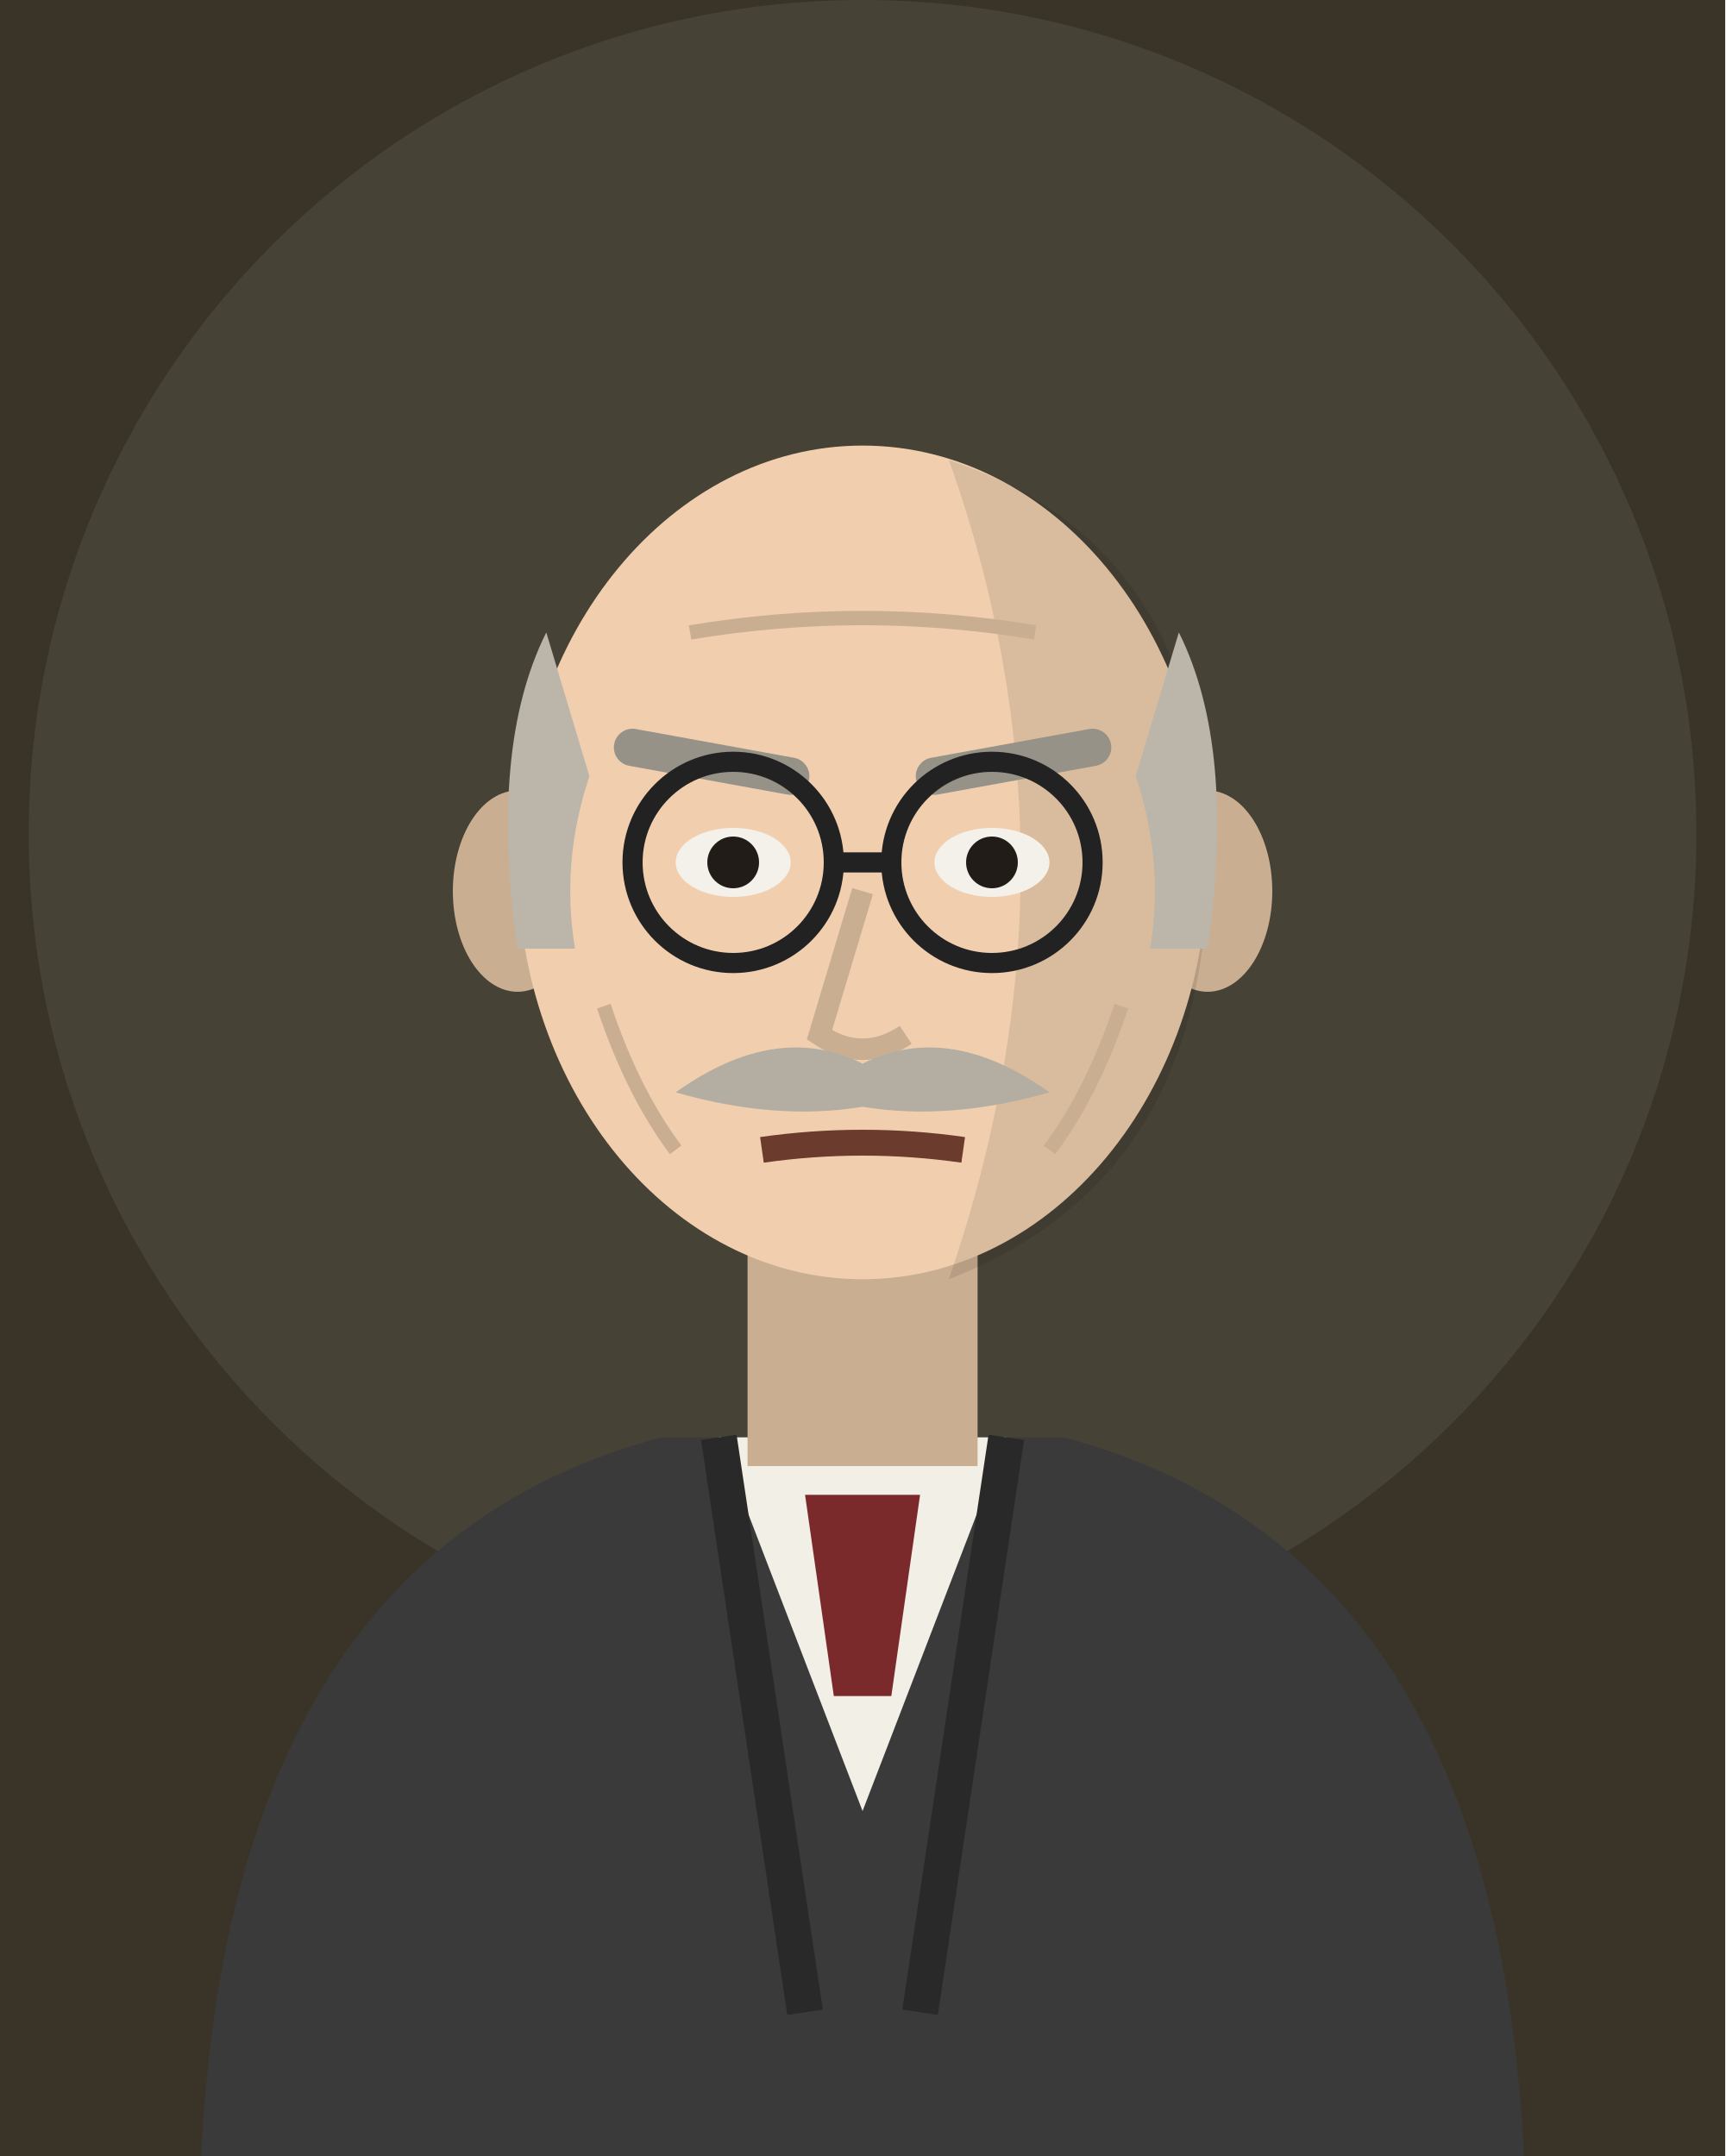
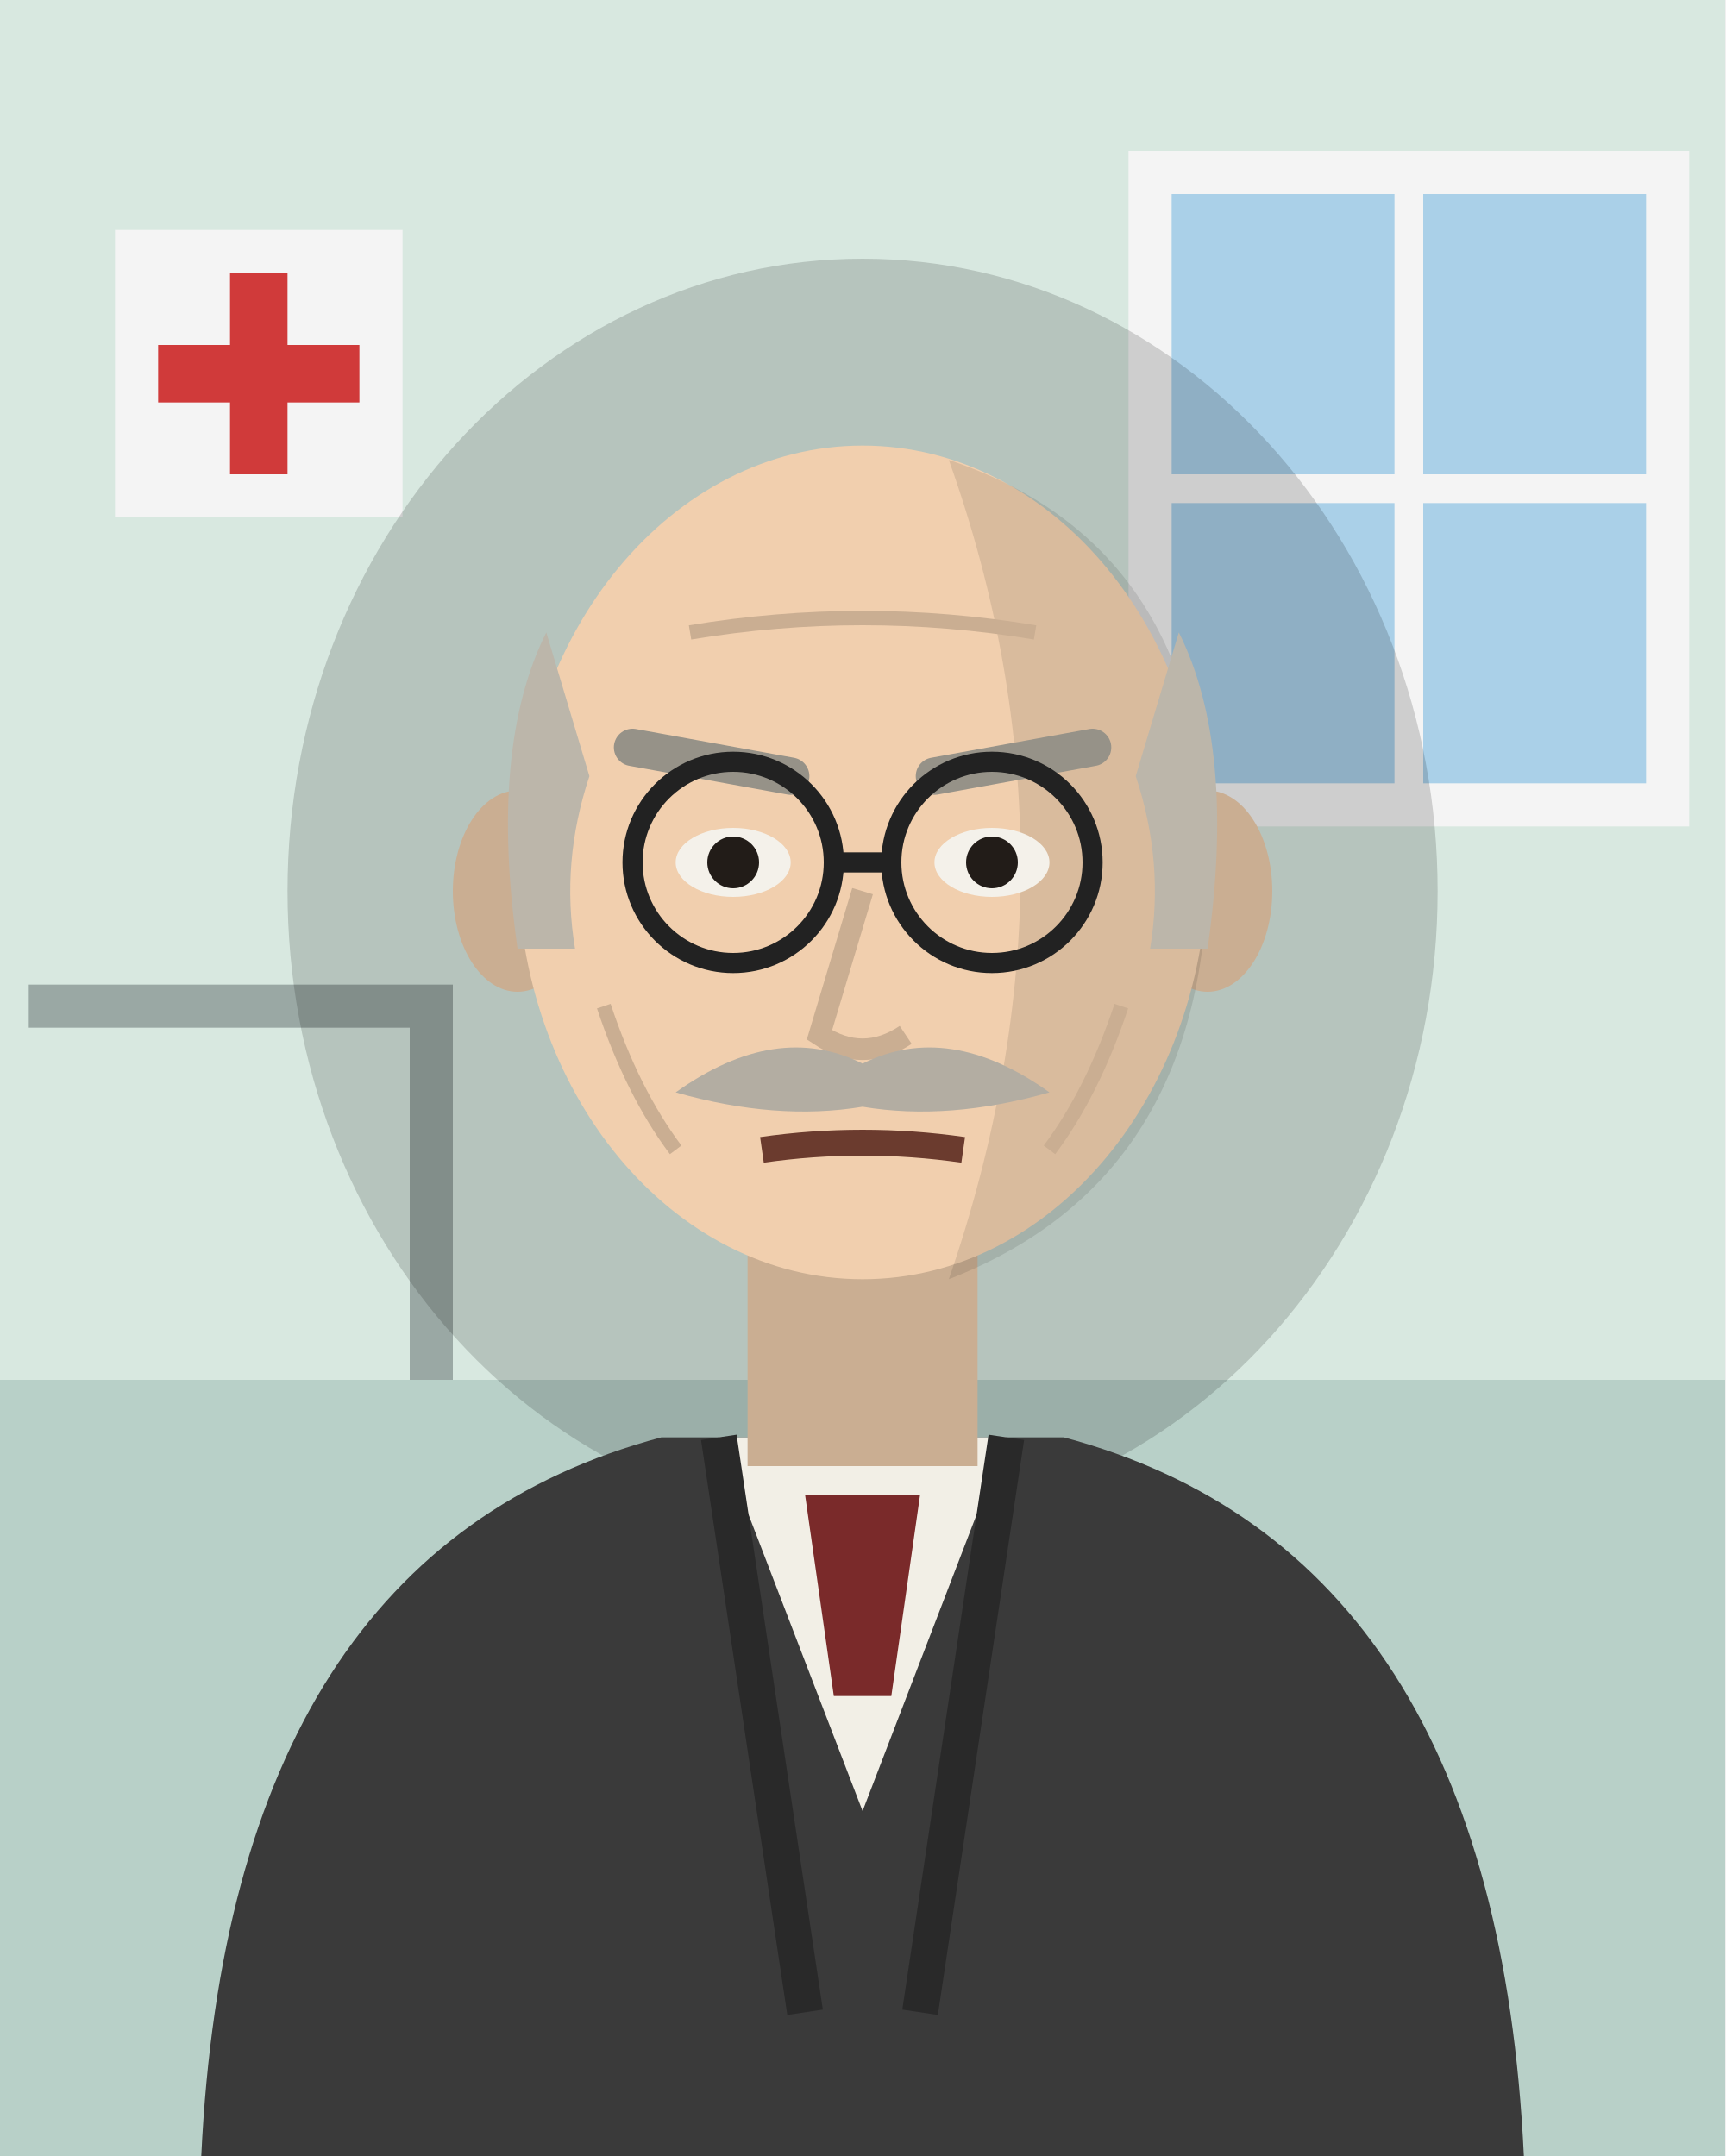
<svg xmlns="http://www.w3.org/2000/svg" viewBox="0 0 120 150" role="img" aria-label="Dr. Arthur Bell">
  <style>.fx{transform-box:fill-box;transform-origin:center}.tw{animation:tw 3s ease-in-out infinite}.pu{animation:pu 4s ease-in-out infinite}@keyframes tw{50%{opacity:.25}}@keyframes pu{50%{opacity:.55}}@keyframes spin{to{transform:rotate(360deg)}}@media (prefers-reduced-motion:reduce){*{animation:none!important}}</style>
-   <rect width="120" height="150" fill="#3a3428" />
-   <circle cx="60" cy="58" r="58" fill="#fff" opacity=".07" />
+   <rect width="120" height="150" fill="#d8e8e0" />
+   <rect x="0" y="96" width="120" height="54" fill="#b8d0c8" />
+   <rect x="80" y="12" width="36" height="44" fill="#aad0e8" stroke="#f4f4f4" stroke-width="3" />
+   <path d="M98 12 V56 M80 34 H116" stroke="#f4f4f4" stroke-width="2" />
+   <rect x="8" y="16" width="20" height="20" fill="#f4f4f4" />
+   <path d="M18 19 V33 M11 26 H25" stroke="#d03a3a" stroke-width="4" />
+   <path d="M2 70 H30 V96" stroke="#9aa8a4" stroke-width="3" fill="none" />
+   <ellipse cx="60" cy="62" rx="40" ry="44" fill="#000" opacity=".16" />
  <path d="M14 150 Q16 108 46 100 H74 Q104 108 106 150Z" fill="#3a3a3a" />
  <path d="M50 100 L60 126 L70 100Z" fill="#f2efe6" />
  <path d="M56 104 L64 104 L62 118 L58 118Z" fill="#7a2a2a" />
  <path d="M50 100 L56 140 M70 100 L64 140" stroke="#292929" stroke-width="2.5" />
  <rect x="52" y="86" width="16" height="16" fill="#caae92" />
  <ellipse cx="36" cy="62" rx="4.5" ry="7" fill="#caae92" />
  <ellipse cx="84" cy="62" rx="4.5" ry="7" fill="#caae92" />
  <ellipse cx="60" cy="60" rx="24" ry="29" fill="#f1cfae" />
  <path d="M66 32 Q84 38 84 60 Q84 82 66 89 Q76 60 66 32Z" fill="#000" opacity=".1" />
  <path d="M36 66 Q34 52 38 44 L41 54 Q39 60 40 66Z M84 66 Q86 52 82 44 L79 54 Q81 60 80 66Z" fill="#bcb6aa" />
  <path d="M48 44 Q60 42 72 44 M42 70 Q44 76 47 80 M78 70 Q76 76 73 80" stroke="#caae92" stroke-width="1" fill="none" />
  <path d="M44 52 L55 54 M65 54 L76 52" stroke="#969288" stroke-width="2.6" stroke-linecap="round" />
  <ellipse cx="51" cy="60" rx="4" ry="2.4" fill="#f4f1ea" />
  <circle cx="51" cy="60" r="1.8" fill="#221c18" />
  <ellipse cx="69" cy="60" rx="4" ry="2.4" fill="#f4f1ea" />
  <circle cx="69" cy="60" r="1.8" fill="#221c18" />
  <path d="M60 62 L57 72 Q60 74 63 72" fill="none" stroke="#caae92" stroke-width="1.5" />
  <path d="M53 80 Q60 79 67 80" stroke="#6b3b2e" stroke-width="1.8" fill="none" />
  <path d="M47 76 Q54 71 60 74 Q66 71 73 76 Q66 78 60 77 Q54 78 47 76Z" fill="#b3ada2" />
  <circle cx="51" cy="60" r="7" fill="none" stroke="#222" stroke-width="1.4" />
  <circle cx="69" cy="60" r="7" fill="none" stroke="#222" stroke-width="1.4" />
  <path d="M58 60H62" stroke="#222" stroke-width="1.4" />
</svg>
